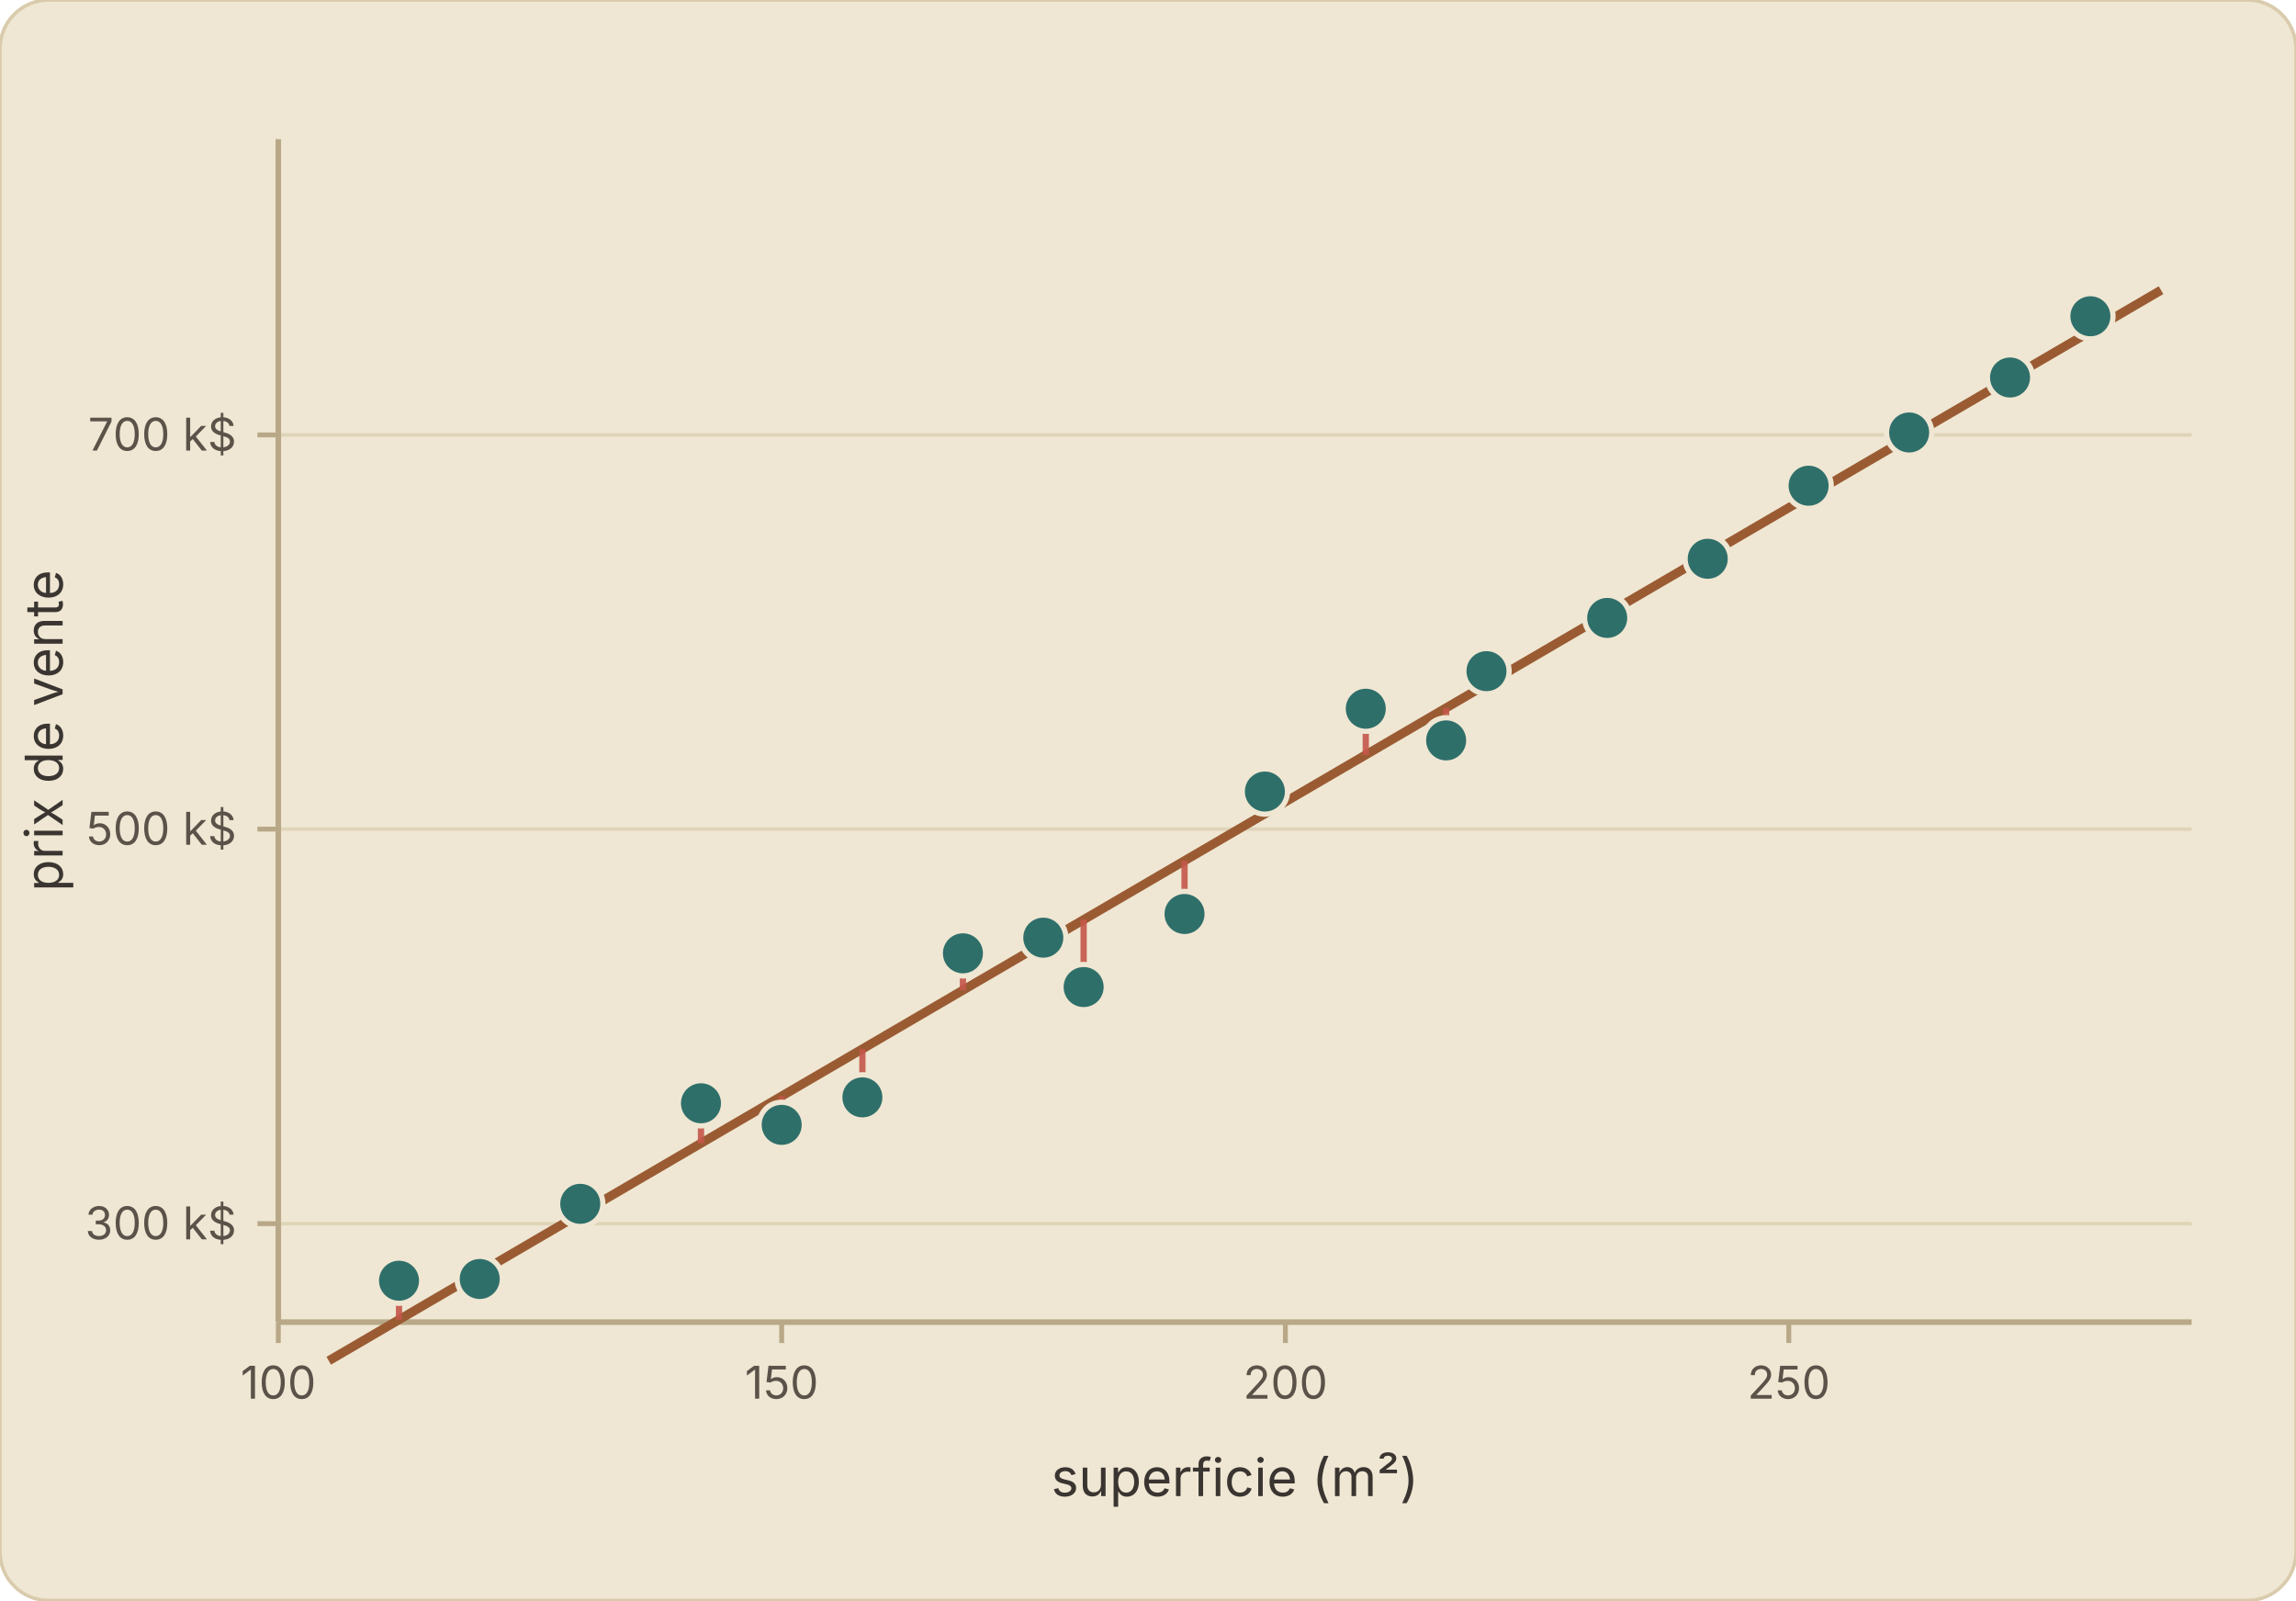
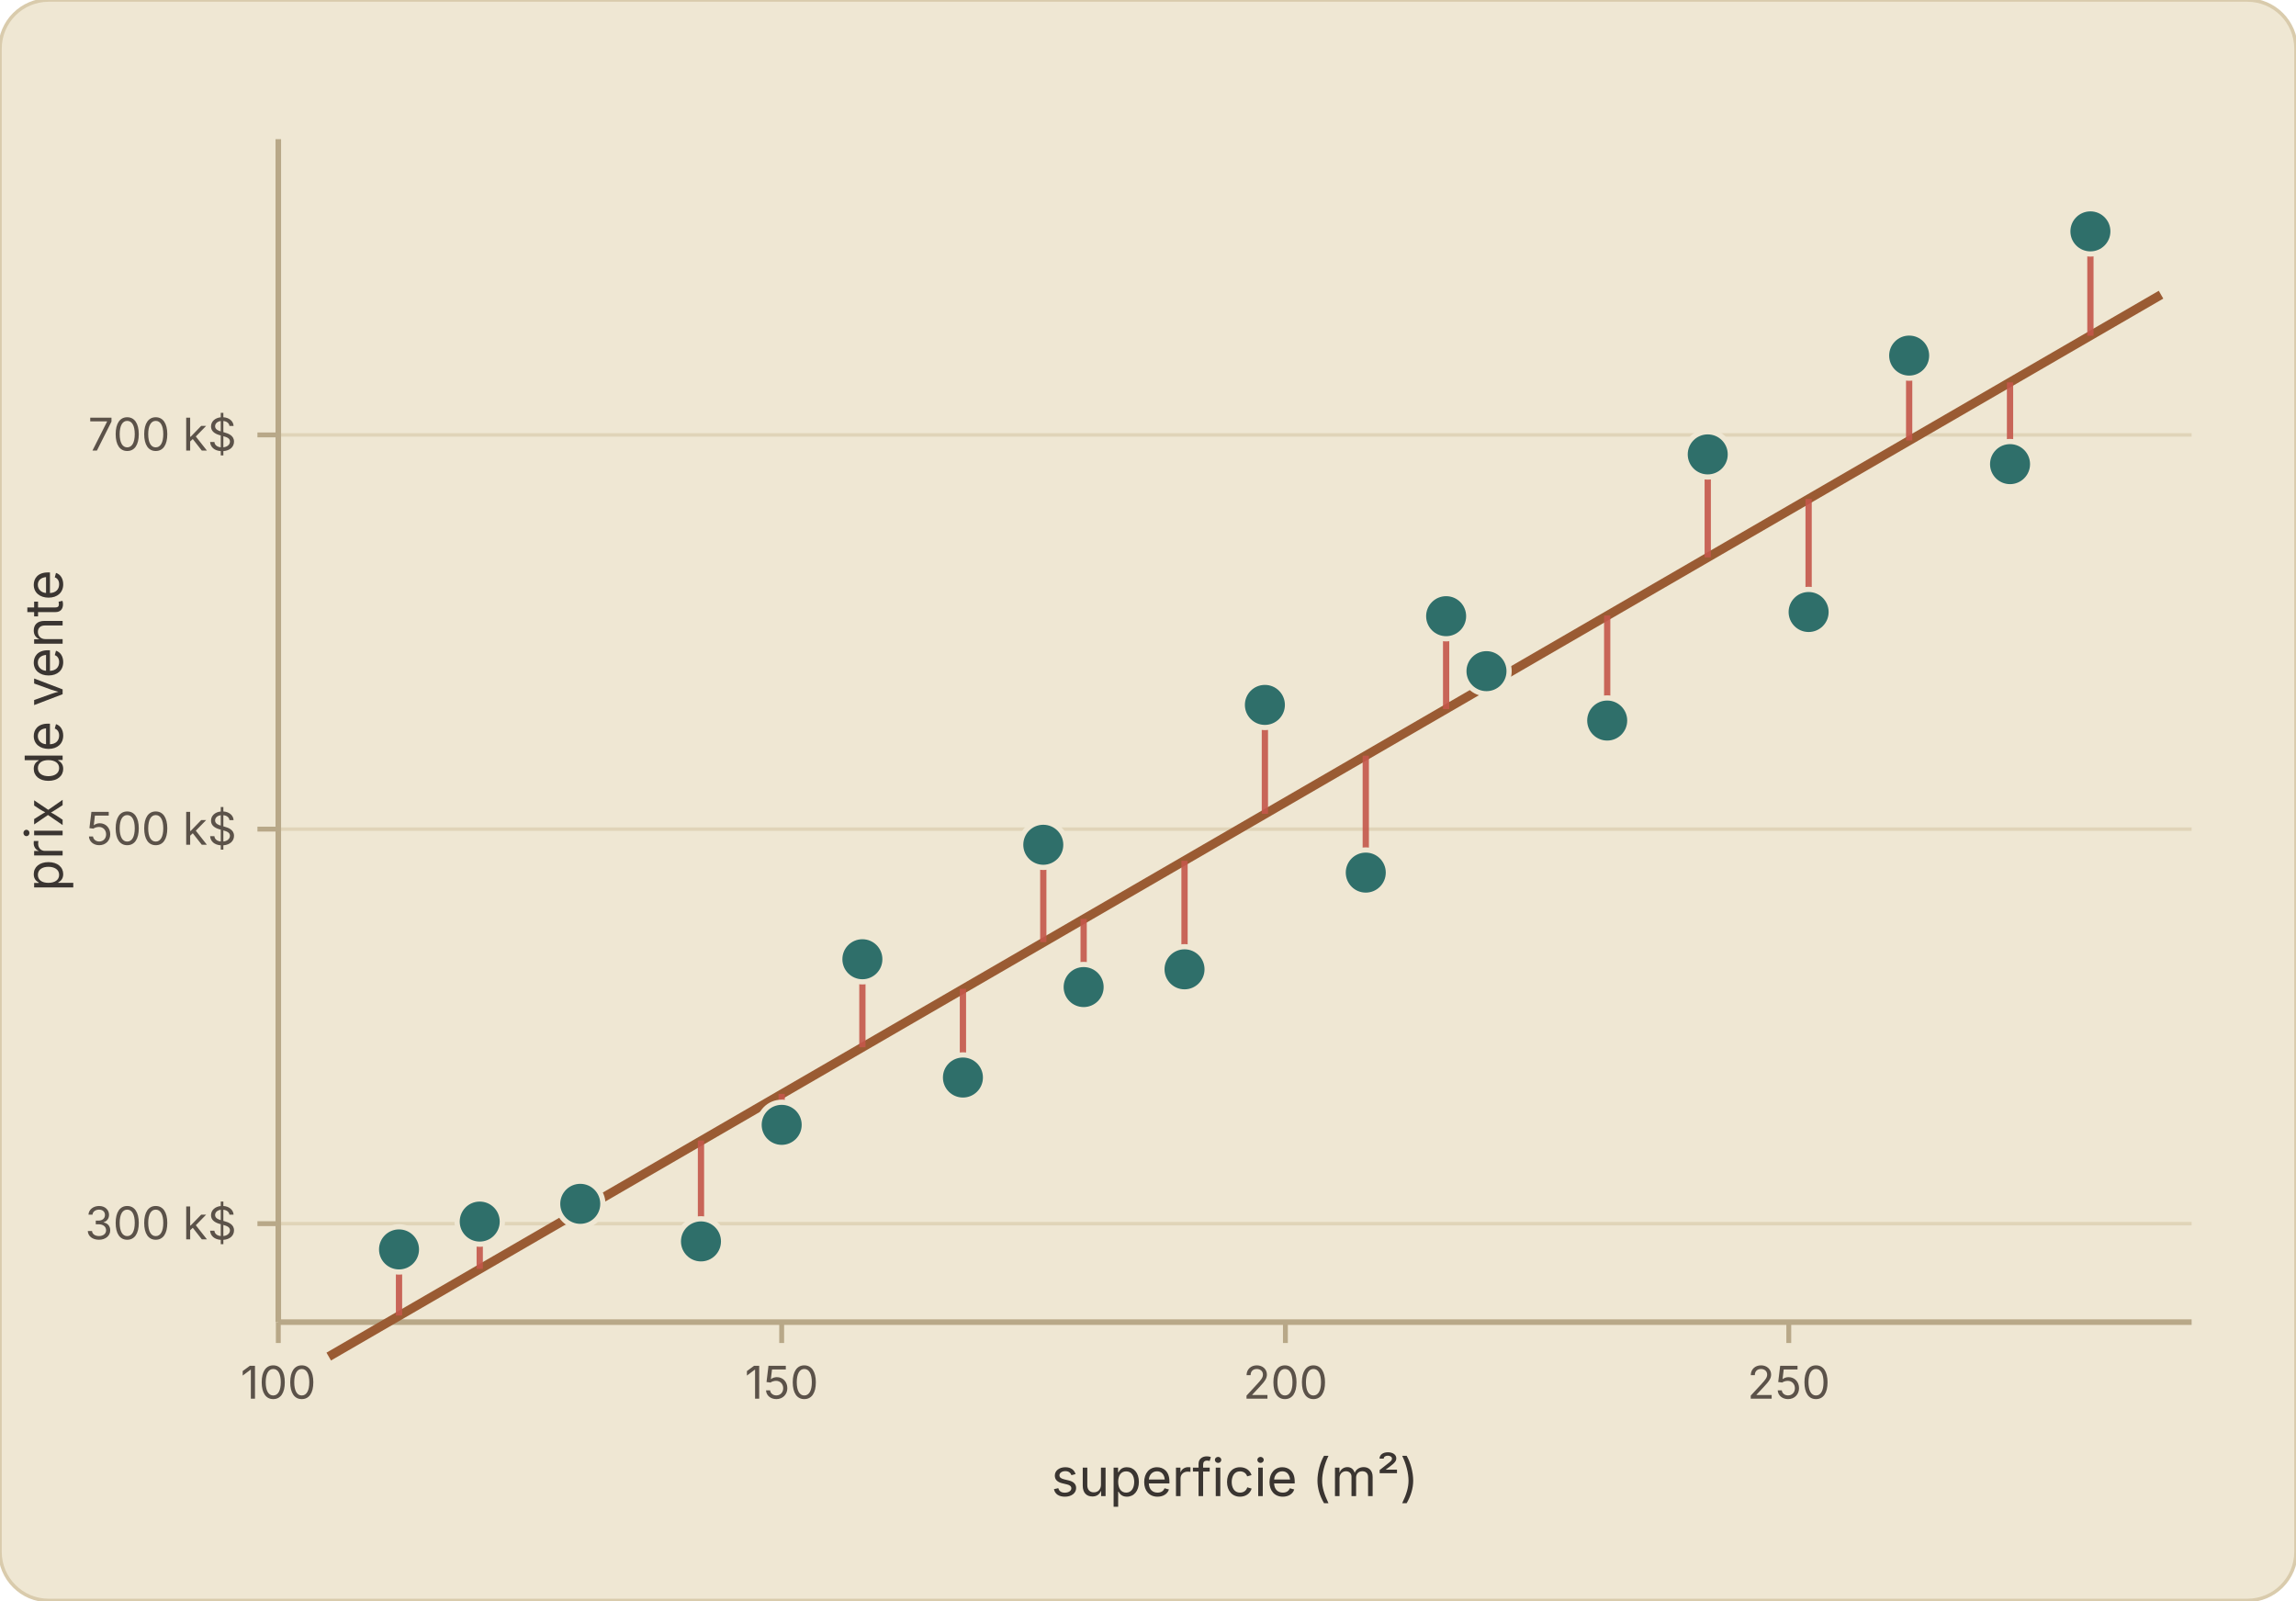
<svg xmlns="http://www.w3.org/2000/svg" viewBox="0 0 660 460" role="img" font-family="system-ui, -apple-system, sans-serif">
  <rect x="0" y="0" width="660" height="460" rx="14" fill="#efe7d3" stroke="#d9cbac" />
  <g stroke="#e0d4b8" stroke-width="1">
    <line x1="80" y1="351.7" x2="630" y2="351.7" />
    <line x1="80" y1="238.3" x2="630" y2="238.3" />
    <line x1="80" y1="125" x2="630" y2="125" />
  </g>
  <g stroke="#b8a888" stroke-width="1.6">
    <line x1="80" y1="40" x2="80" y2="380" />
    <line x1="80" y1="380" x2="630" y2="380" />
  </g>
  <g stroke="#b8a888" stroke-width="1.4">
    <line x1="80" y1="380" x2="80" y2="386" />
    <line x1="224.7" y1="380" x2="224.7" y2="386" />
    <line x1="369.5" y1="380" x2="369.5" y2="386" />
    <line x1="514.2" y1="380" x2="514.2" y2="386" />
  </g>
  <g font-size="13" fill="#5b5249" text-anchor="middle">
    <text x="80" y="402">100</text>
    <text x="224.7" y="402">150</text>
    <text x="369.5" y="402">200</text>
    <text x="514.2" y="402">250</text>
    <text x="355" y="430" font-size="15" fill="#3a3531">superficie (m²)</text>
  </g>
  <g stroke="#b8a888" stroke-width="1.4">
    <line x1="74" y1="351.7" x2="80" y2="351.7" />
    <line x1="74" y1="238.3" x2="80" y2="238.3" />
    <line x1="74" y1="125" x2="80" y2="125" />
  </g>
  <g font-size="13" fill="#5b5249" text-anchor="end">
    <text x="68" y="356.2">300 k$</text>
    <text x="68" y="242.8">500 k$</text>
    <text x="68" y="129.5">700 k$</text>
  </g>
  <text x="18" y="210" font-size="15" fill="#3a3531" text-anchor="middle" transform="rotate(-90 18 210)">prix de vente</text>
-   <line x1="94.5" y1="391.1" x2="621.2" y2="83.4" stroke="#9a5b33" stroke-width="2.6" />
+   <line x1="94.5" y1="389.9" x2="621.2" y2="84.7" stroke="#9a5b33" stroke-width="2.6" />
  <g stroke="#c4564a" stroke-width="1.8" opacity="0.9">
-     <line x1="114.7" y1="368.1" x2="114.7" y2="379.3" />
-     <line x1="137.9" y1="367.6" x2="137.9" y2="365.8" />
-     <line x1="166.8" y1="346.0" x2="166.8" y2="348.9" />
-     <line x1="201.5" y1="317.1" x2="201.5" y2="328.6" />
-     <line x1="224.7" y1="323.3" x2="224.7" y2="315.1" />
-     <line x1="247.9" y1="315.4" x2="247.9" y2="301.5" />
-     <line x1="276.8" y1="274.0" x2="276.8" y2="284.6" />
-     <line x1="299.9" y1="269.5" x2="299.9" y2="271.1" />
-     <line x1="311.5" y1="283.7" x2="311.5" y2="264.3" />
-     <line x1="340.5" y1="262.7" x2="340.5" y2="247.4" />
-     <line x1="363.6" y1="227.5" x2="363.6" y2="233.9" />
-     <line x1="392.6" y1="203.7" x2="392.6" y2="217.0" />
-     <line x1="415.7" y1="212.8" x2="415.7" y2="203.5" />
-     <line x1="427.3" y1="192.9" x2="427.3" y2="196.7" />
-     <line x1="462.0" y1="177.6" x2="462.0" y2="176.4" />
-     <line x1="490.9" y1="160.6" x2="490.9" y2="159.5" />
-     <line x1="519.9" y1="139.6" x2="519.9" y2="142.6" />
-     <line x1="548.8" y1="124.3" x2="548.8" y2="125.7" />
-     <line x1="577.8" y1="108.5" x2="577.8" y2="108.8" />
-     <line x1="600.9" y1="90.9" x2="600.9" y2="95.3" />
+     <line x1="114.7" y1="359.1" x2="114.7" y2="378.1" />
+     <line x1="137.9" y1="351.1" x2="137.9" y2="364.7" />
+     <line x1="166.8" y1="346.0" x2="166.8" y2="347.9" />
+     <line x1="201.5" y1="356.8" x2="201.5" y2="327.8" />
+     <line x1="224.7" y1="323.3" x2="224.7" y2="314.4" />
+     <line x1="247.9" y1="275.7" x2="247.9" y2="301.0" />
+     <line x1="276.8" y1="309.7" x2="276.8" y2="284.2" />
+     <line x1="299.9" y1="242.8" x2="299.9" y2="270.8" />
+     <line x1="311.5" y1="283.7" x2="311.5" y2="264.1" />
+     <line x1="340.5" y1="278.6" x2="340.5" y2="247.4" />
+     <line x1="363.6" y1="202.6" x2="363.6" y2="233.9" />
+     <line x1="392.6" y1="250.8" x2="392.6" y2="217.2" />
+     <line x1="415.7" y1="177.1" x2="415.7" y2="203.8" />
+     <line x1="427.3" y1="192.9" x2="427.3" y2="197.1" />
+     <line x1="462.0" y1="207.1" x2="462.0" y2="176.9" />
+     <line x1="490.9" y1="130.6" x2="490.9" y2="160.2" />
+     <line x1="519.9" y1="175.9" x2="519.9" y2="143.4" />
+     <line x1="548.8" y1="102.2" x2="548.8" y2="126.6" />
+     <line x1="577.8" y1="133.4" x2="577.8" y2="109.9" />
+     <line x1="600.9" y1="66.5" x2="600.9" y2="96.5" />
  </g>
  <g fill="#2f6f6a" stroke="#efe7d3" stroke-width="1.5">
-     <circle cx="114.7" cy="368.1" r="6.5" />
-     <circle cx="137.9" cy="367.6" r="6.5" />
+     <circle cx="114.7" cy="359.1" r="6.5" />
+     <circle cx="137.9" cy="351.1" r="6.5" />
    <circle cx="166.8" cy="346.0" r="6.5" />
-     <circle cx="201.5" cy="317.1" r="6.5" />
+     <circle cx="201.5" cy="356.8" r="6.5" />
    <circle cx="224.7" cy="323.3" r="6.5" />
-     <circle cx="247.9" cy="315.4" r="6.5" />
-     <circle cx="276.8" cy="274.0" r="6.5" />
-     <circle cx="299.9" cy="269.5" r="6.5" />
+     <circle cx="247.9" cy="275.7" r="6.5" />
+     <circle cx="276.8" cy="309.7" r="6.5" />
+     <circle cx="299.9" cy="242.8" r="6.5" />
    <circle cx="311.5" cy="283.7" r="6.5" />
-     <circle cx="340.5" cy="262.7" r="6.5" />
-     <circle cx="363.6" cy="227.5" r="6.5" />
-     <circle cx="392.6" cy="203.7" r="6.5" />
-     <circle cx="415.7" cy="212.8" r="6.5" />
+     <circle cx="340.5" cy="278.6" r="6.5" />
+     <circle cx="363.6" cy="202.6" r="6.5" />
+     <circle cx="392.6" cy="250.8" r="6.5" />
+     <circle cx="415.7" cy="177.1" r="6.5" />
    <circle cx="427.3" cy="192.9" r="6.5" />
-     <circle cx="462.0" cy="177.6" r="6.5" />
-     <circle cx="490.9" cy="160.6" r="6.5" />
-     <circle cx="519.9" cy="139.6" r="6.5" />
-     <circle cx="548.8" cy="124.3" r="6.5" />
-     <circle cx="577.8" cy="108.5" r="6.5" />
-     <circle cx="600.9" cy="90.9" r="6.5" />
+     <circle cx="462.0" cy="207.1" r="6.5" />
+     <circle cx="490.9" cy="130.6" r="6.5" />
+     <circle cx="519.9" cy="175.9" r="6.5" />
+     <circle cx="548.8" cy="102.2" r="6.5" />
+     <circle cx="577.8" cy="133.4" r="6.5" />
+     <circle cx="600.9" cy="66.5" r="6.5" />
  </g>
</svg>
